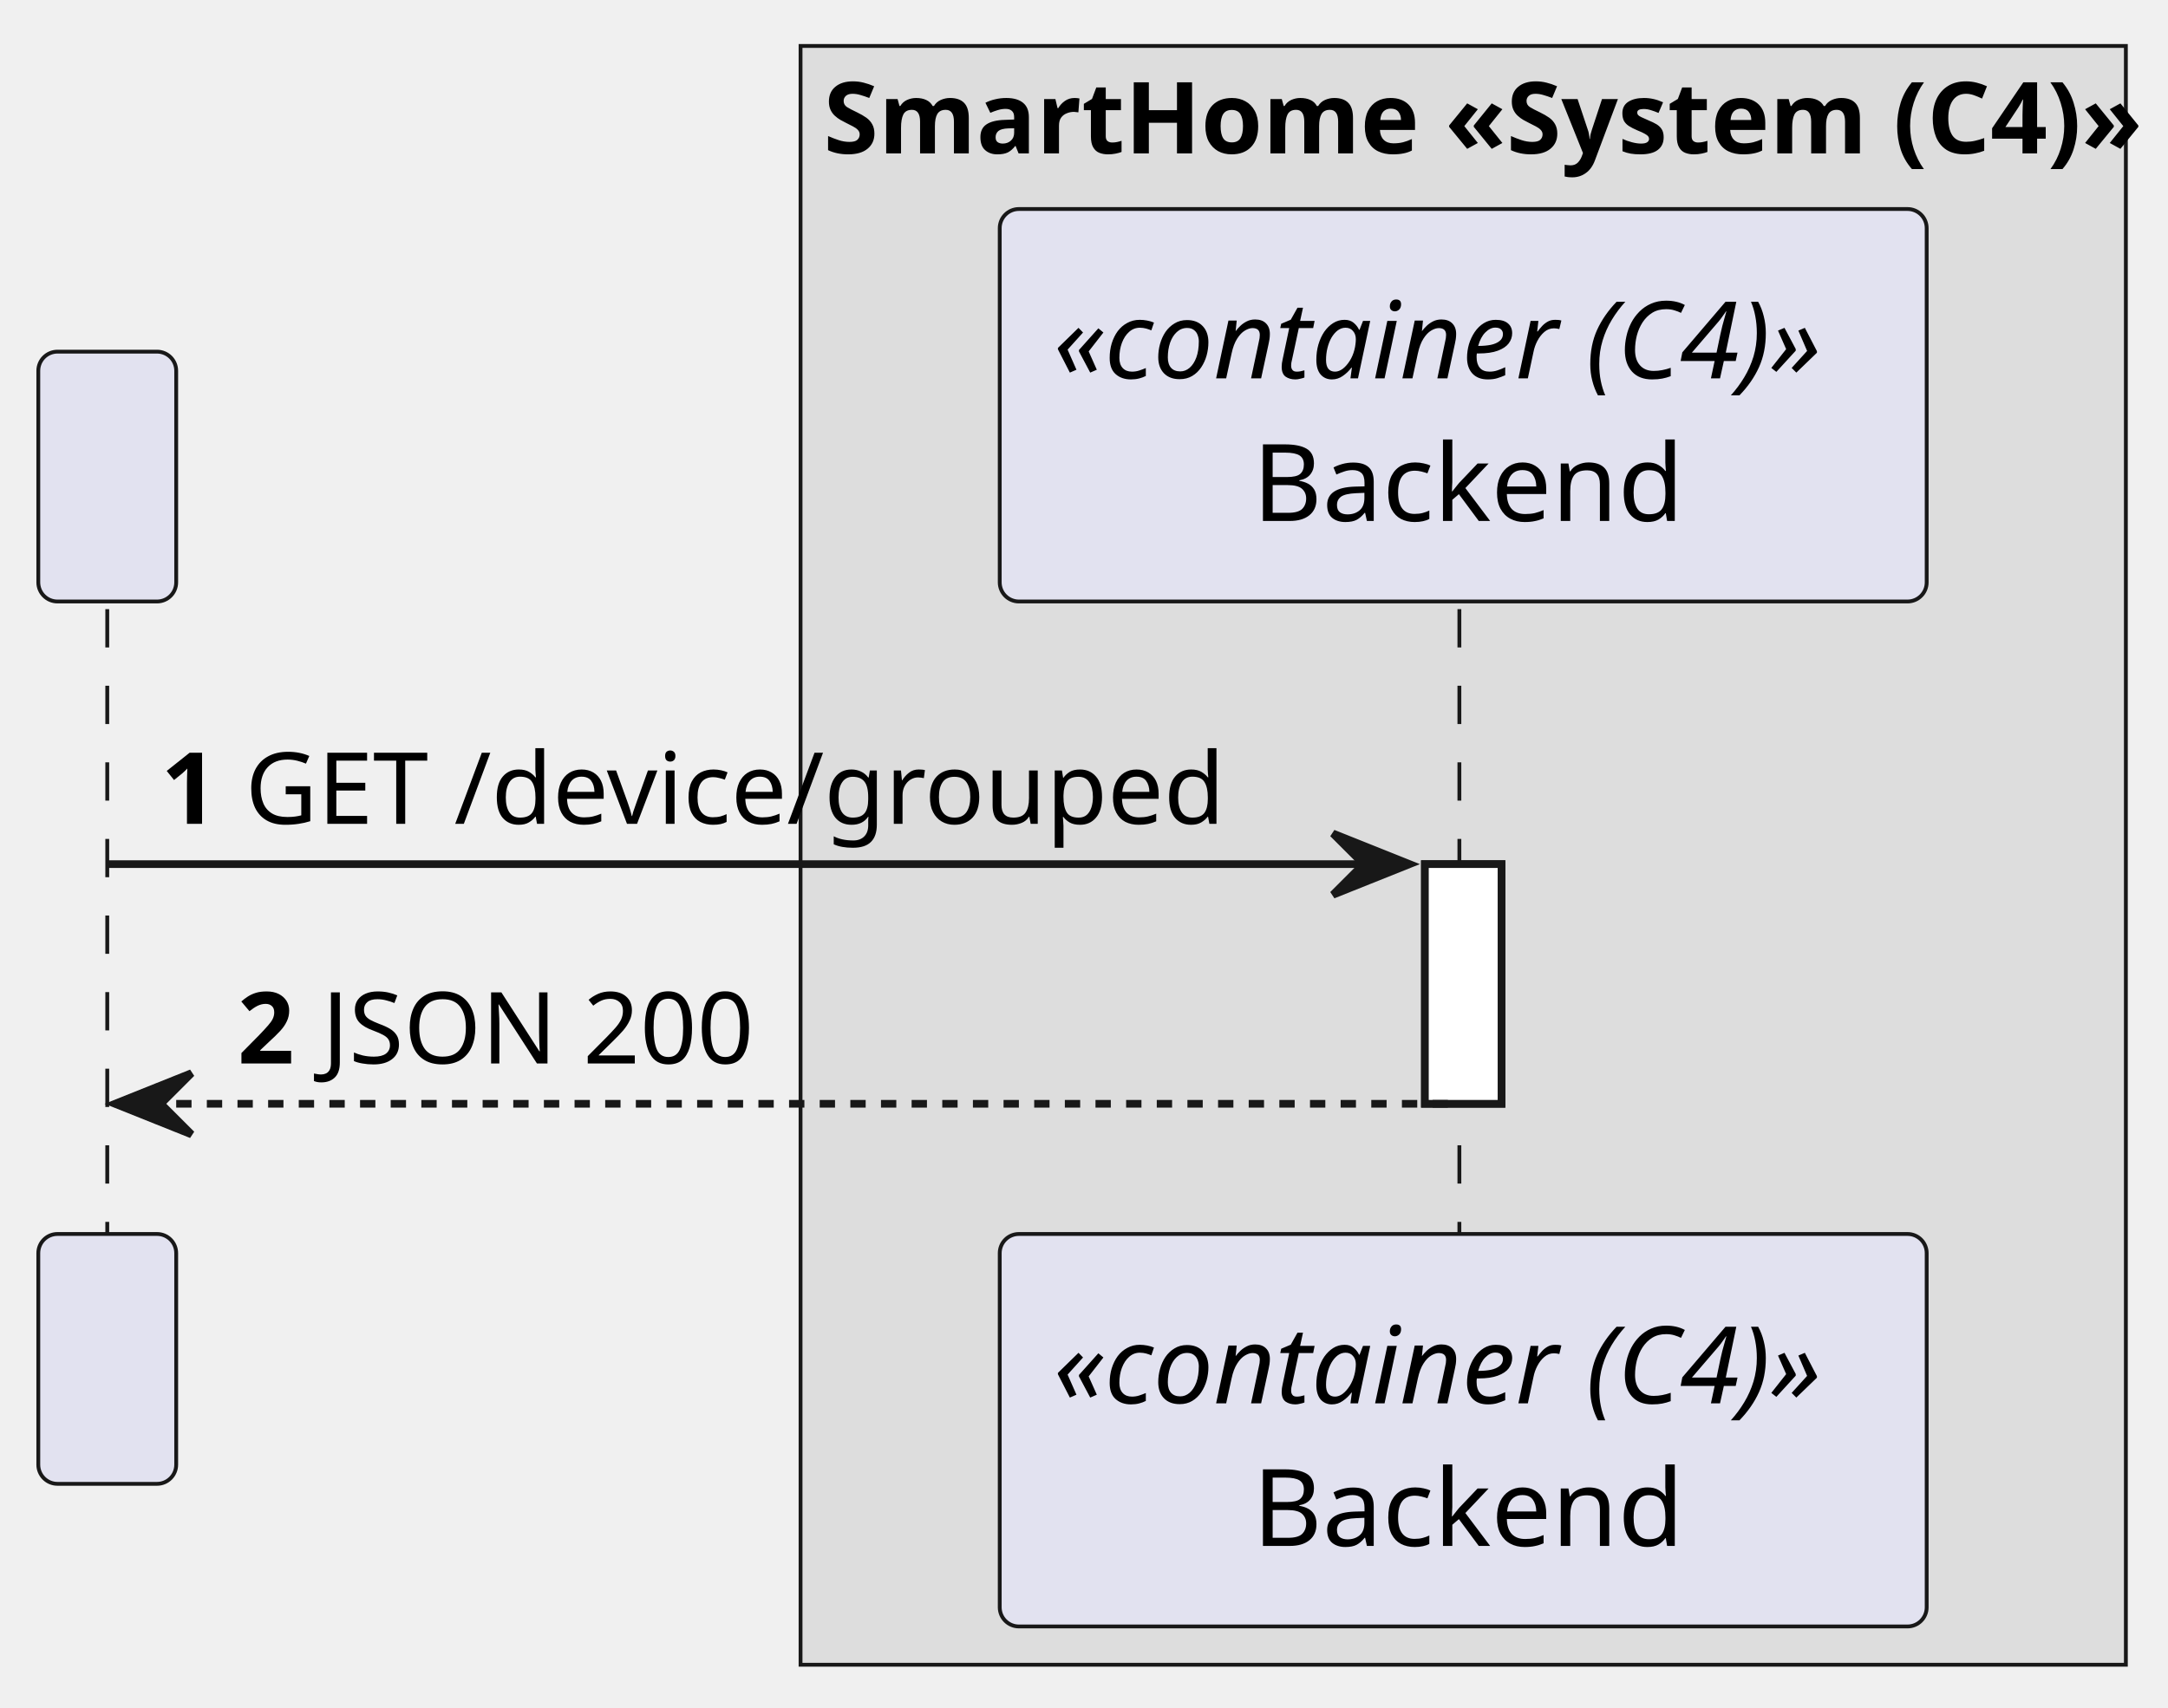
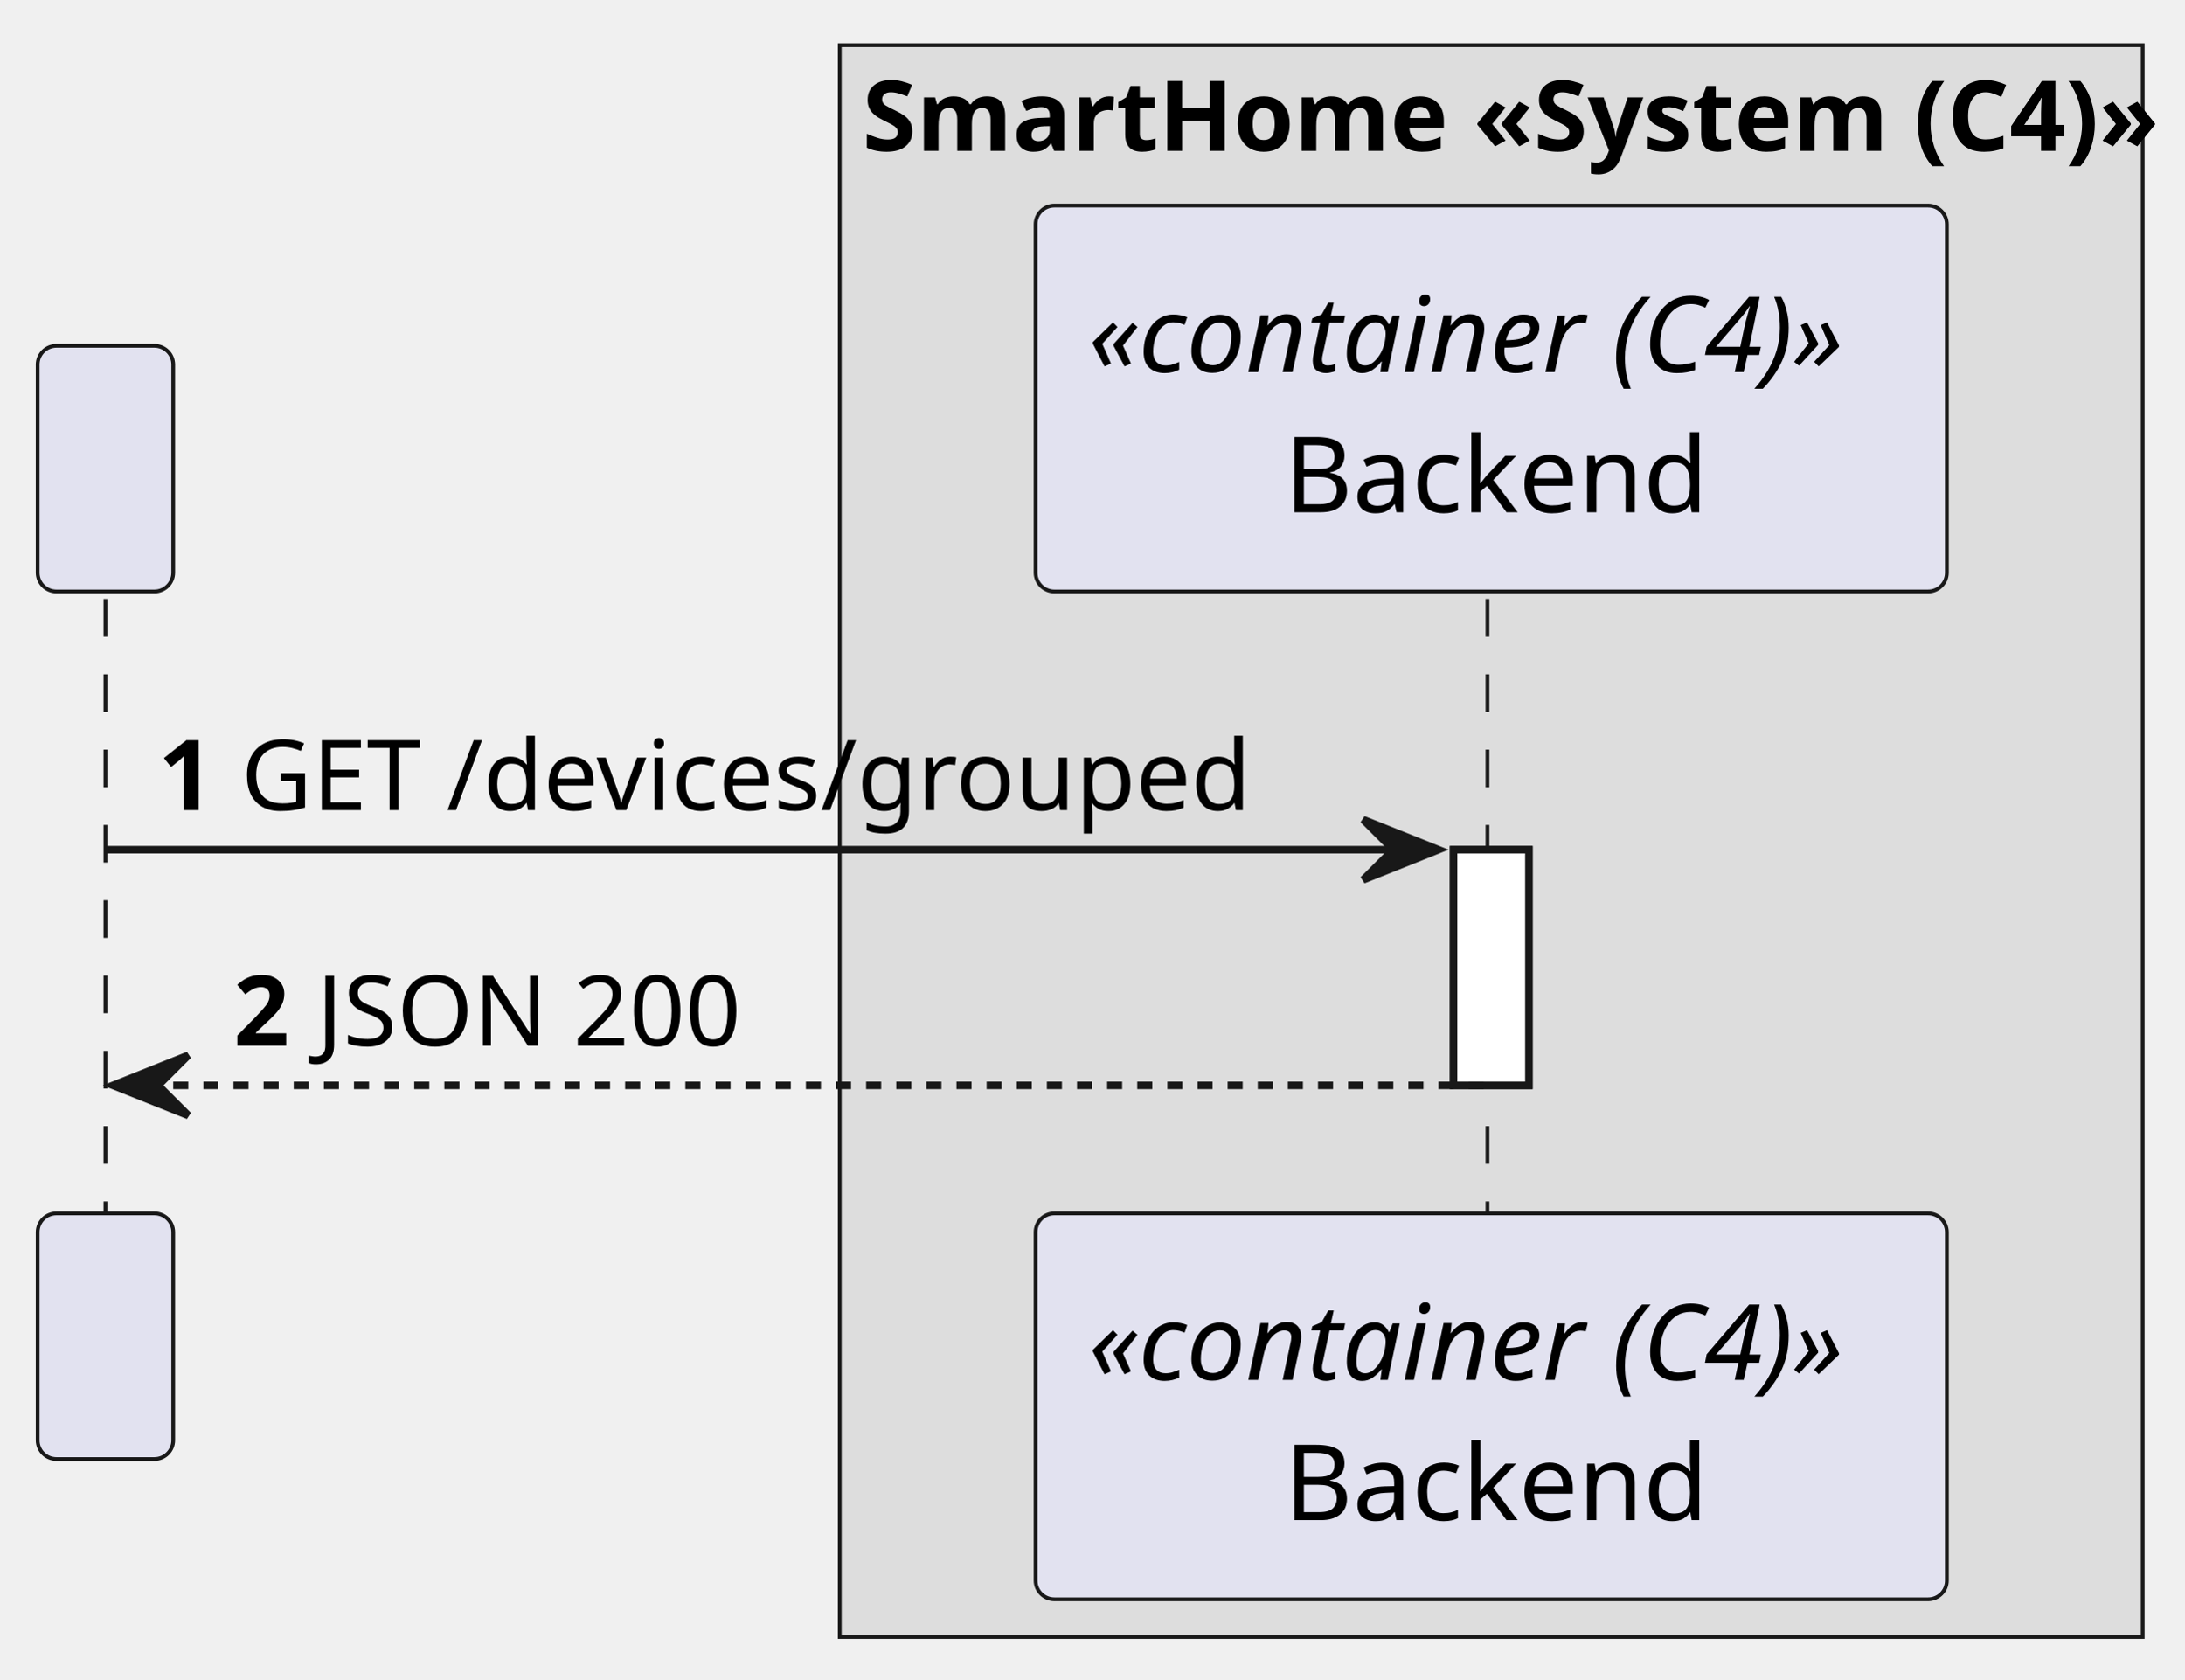
- <svg xmlns="http://www.w3.org/2000/svg" contentStyleType="text/css" height="223px" preserveAspectRatio="none" style="width:283px;height:223px;background:#FFFFFF;" version="1.1" viewBox="0 0 283 223" width="283px" zoomAndPan="magnify">
+ <svg xmlns="http://www.w3.org/2000/svg" contentStyleType="text/css" height="223px" preserveAspectRatio="none" style="width:290px;height:223px;background:#FFFFFF;" version="1.1" viewBox="0 0 290 223" width="290px" zoomAndPan="magnify">
  <defs />
  <g>
-     <rect fill="#DDDDDD" height="211.357" style="stroke:#181818;stroke-width:0.5;" width="173" x="104.5" y="6" />
-     <text fill="#000000" font-family="sans-serif" font-size="13" font-weight="bold" lengthAdjust="spacing" textLength="167" x="107.5" y="20.028">SmartHome «System (C4)»</text>
-     <rect fill="#FFFFFF" height="31.291" style="stroke:#181818;stroke-width:1.0;" width="10" x="186" y="112.824" />
+     <rect fill="#DDDDDD" height="211.357" style="stroke:#181818;stroke-width:0.5;" width="173" x="111.5" y="6" />
+     <text fill="#000000" font-family="sans-serif" font-size="13" font-weight="bold" lengthAdjust="spacing" textLength="167" x="114.5" y="20.028">SmartHome «System (C4)»</text>
+     <rect fill="#FFFFFF" height="31.291" style="stroke:#181818;stroke-width:1.0;" width="10" x="193" y="112.824" />
    <line style="stroke:#181818;stroke-width:0.5;stroke-dasharray:5.0,5.0;" x1="14" x2="14" y1="79.533" y2="162.115" />
-     <line style="stroke:#181818;stroke-width:0.5;stroke-dasharray:5.0,5.0;" x1="190.5" x2="190.5" y1="79.533" y2="162.115" />
+     <line style="stroke:#181818;stroke-width:0.5;stroke-dasharray:5.0,5.0;" x1="197.5" x2="197.5" y1="79.533" y2="162.115" />
    <rect fill="#E2E2F0" height="32.621" rx="2.5" ry="2.5" style="stroke:#181818;stroke-width:0.5;" width="18" x="5" y="45.912" />
    <text fill="#000000" font-family="sans-serif" font-size="14" lengthAdjust="spacing" textLength="4" x="12" y="68.019"> </text>
    <rect fill="#E2E2F0" height="32.621" rx="2.5" ry="2.5" style="stroke:#181818;stroke-width:0.5;" width="18" x="5" y="161.115" />
    <text fill="#000000" font-family="sans-serif" font-size="14" lengthAdjust="spacing" textLength="4" x="12" y="183.223"> </text>
-     <rect fill="#E2E2F0" height="51.242" rx="2.5" ry="2.5" style="stroke:#181818;stroke-width:0.5;" width="121" x="130.5" y="27.291" />
-     <text fill="#000000" font-family="sans-serif" font-size="14" font-style="italic" lengthAdjust="spacing" textLength="107" x="137.5" y="49.398">«container (C4)»</text>
-     <text fill="#000000" font-family="sans-serif" font-size="14" lengthAdjust="spacing" textLength="55" x="163.5" y="68.019">Backend</text>
-     <rect fill="#E2E2F0" height="51.242" rx="2.5" ry="2.5" style="stroke:#181818;stroke-width:0.5;" width="121" x="130.5" y="161.115" />
-     <text fill="#000000" font-family="sans-serif" font-size="14" font-style="italic" lengthAdjust="spacing" textLength="107" x="137.5" y="183.223">«container (C4)»</text>
-     <text fill="#000000" font-family="sans-serif" font-size="14" lengthAdjust="spacing" textLength="55" x="163.5" y="201.844">Backend</text>
-     <rect fill="#FFFFFF" height="31.291" style="stroke:#181818;stroke-width:1.0;" width="10" x="186" y="112.824" />
-     <polygon fill="#181818" points="174,108.824,184,112.824,174,116.824,178,112.824" style="stroke:#181818;stroke-width:1.0;" />
-     <line style="stroke:#181818;stroke-width:1.0;" x1="14" x2="180" y1="112.824" y2="112.824" />
+     <rect fill="#E2E2F0" height="51.242" rx="2.5" ry="2.5" style="stroke:#181818;stroke-width:0.5;" width="121" x="137.5" y="27.291" />
+     <text fill="#000000" font-family="sans-serif" font-size="14" font-style="italic" lengthAdjust="spacing" textLength="107" x="144.5" y="49.398">«container (C4)»</text>
+     <text fill="#000000" font-family="sans-serif" font-size="14" lengthAdjust="spacing" textLength="55" x="170.5" y="68.019">Backend</text>
+     <rect fill="#E2E2F0" height="51.242" rx="2.5" ry="2.5" style="stroke:#181818;stroke-width:0.5;" width="121" x="137.5" y="161.115" />
+     <text fill="#000000" font-family="sans-serif" font-size="14" font-style="italic" lengthAdjust="spacing" textLength="107" x="144.5" y="183.223">«container (C4)»</text>
+     <text fill="#000000" font-family="sans-serif" font-size="14" lengthAdjust="spacing" textLength="55" x="170.5" y="201.844">Backend</text>
+     <rect fill="#FFFFFF" height="31.291" style="stroke:#181818;stroke-width:1.0;" width="10" x="193" y="112.824" />
+     <polygon fill="#181818" points="181,108.824,191,112.824,181,116.824,185,112.824" style="stroke:#181818;stroke-width:1.0;" />
+     <line style="stroke:#181818;stroke-width:1.0;" x1="14" x2="187" y1="112.824" y2="112.824" />
    <text fill="#000000" font-family="sans-serif" font-size="13" font-weight="bold" lengthAdjust="spacing" textLength="7" x="21" y="107.561">1</text>
-     <text fill="#000000" font-family="sans-serif" font-size="13" lengthAdjust="spacing" textLength="120" x="32" y="107.561">GET /device/grouped</text>
+     <text fill="#000000" font-family="sans-serif" font-size="13" lengthAdjust="spacing" textLength="127" x="32" y="107.561">GET /devices/grouped</text>
    <polygon fill="#181818" points="25,140.115,15,144.115,25,148.115,21,144.115" style="stroke:#181818;stroke-width:1.0;" />
-     <line style="stroke:#181818;stroke-width:1.0;stroke-dasharray:2.0,2.0;" x1="19" x2="190" y1="144.115" y2="144.115" />
+     <line style="stroke:#181818;stroke-width:1.0;stroke-dasharray:2.0,2.0;" x1="19" x2="197" y1="144.115" y2="144.115" />
    <text fill="#000000" font-family="sans-serif" font-size="13" font-weight="bold" lengthAdjust="spacing" textLength="7" x="31" y="138.852">2</text>
    <text fill="#000000" font-family="sans-serif" font-size="13" lengthAdjust="spacing" textLength="59" x="42" y="138.852">JSON 200</text>
  </g>
</svg>
